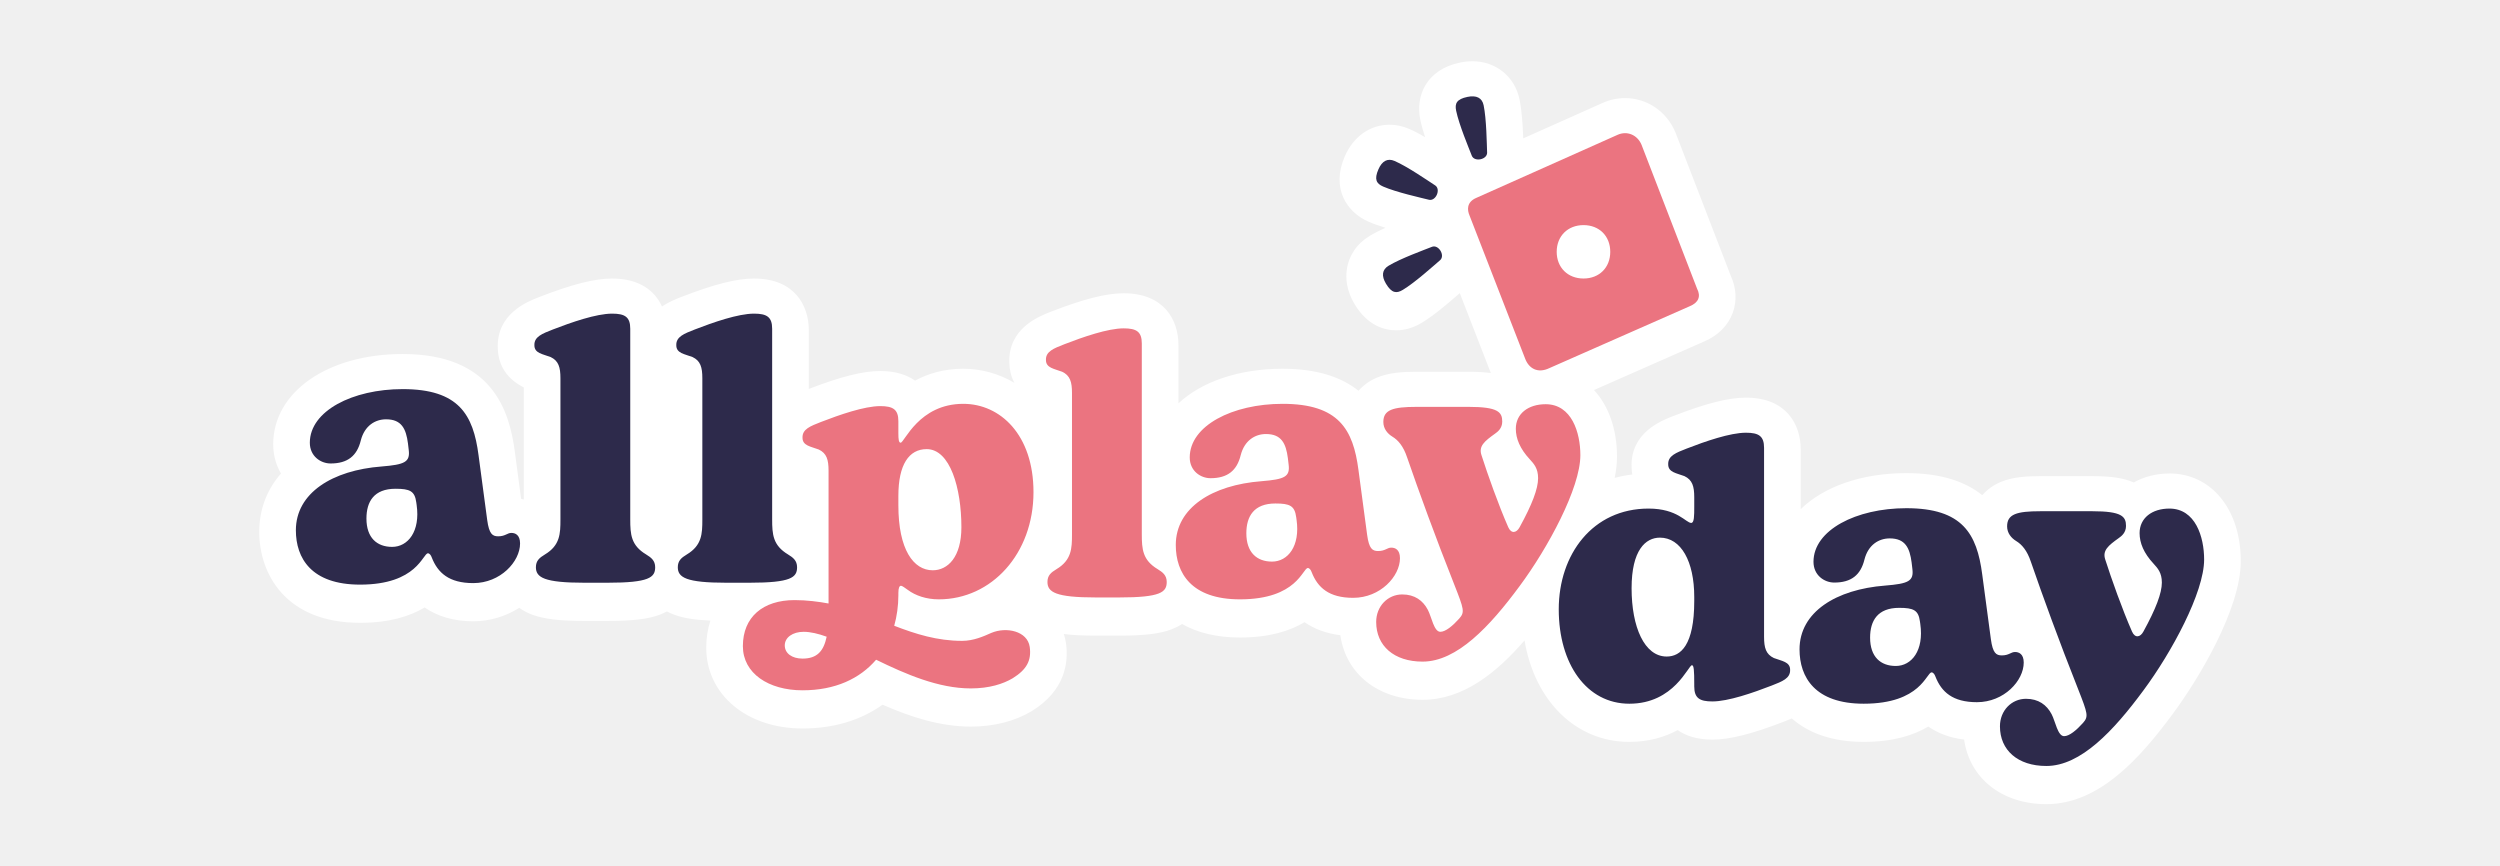
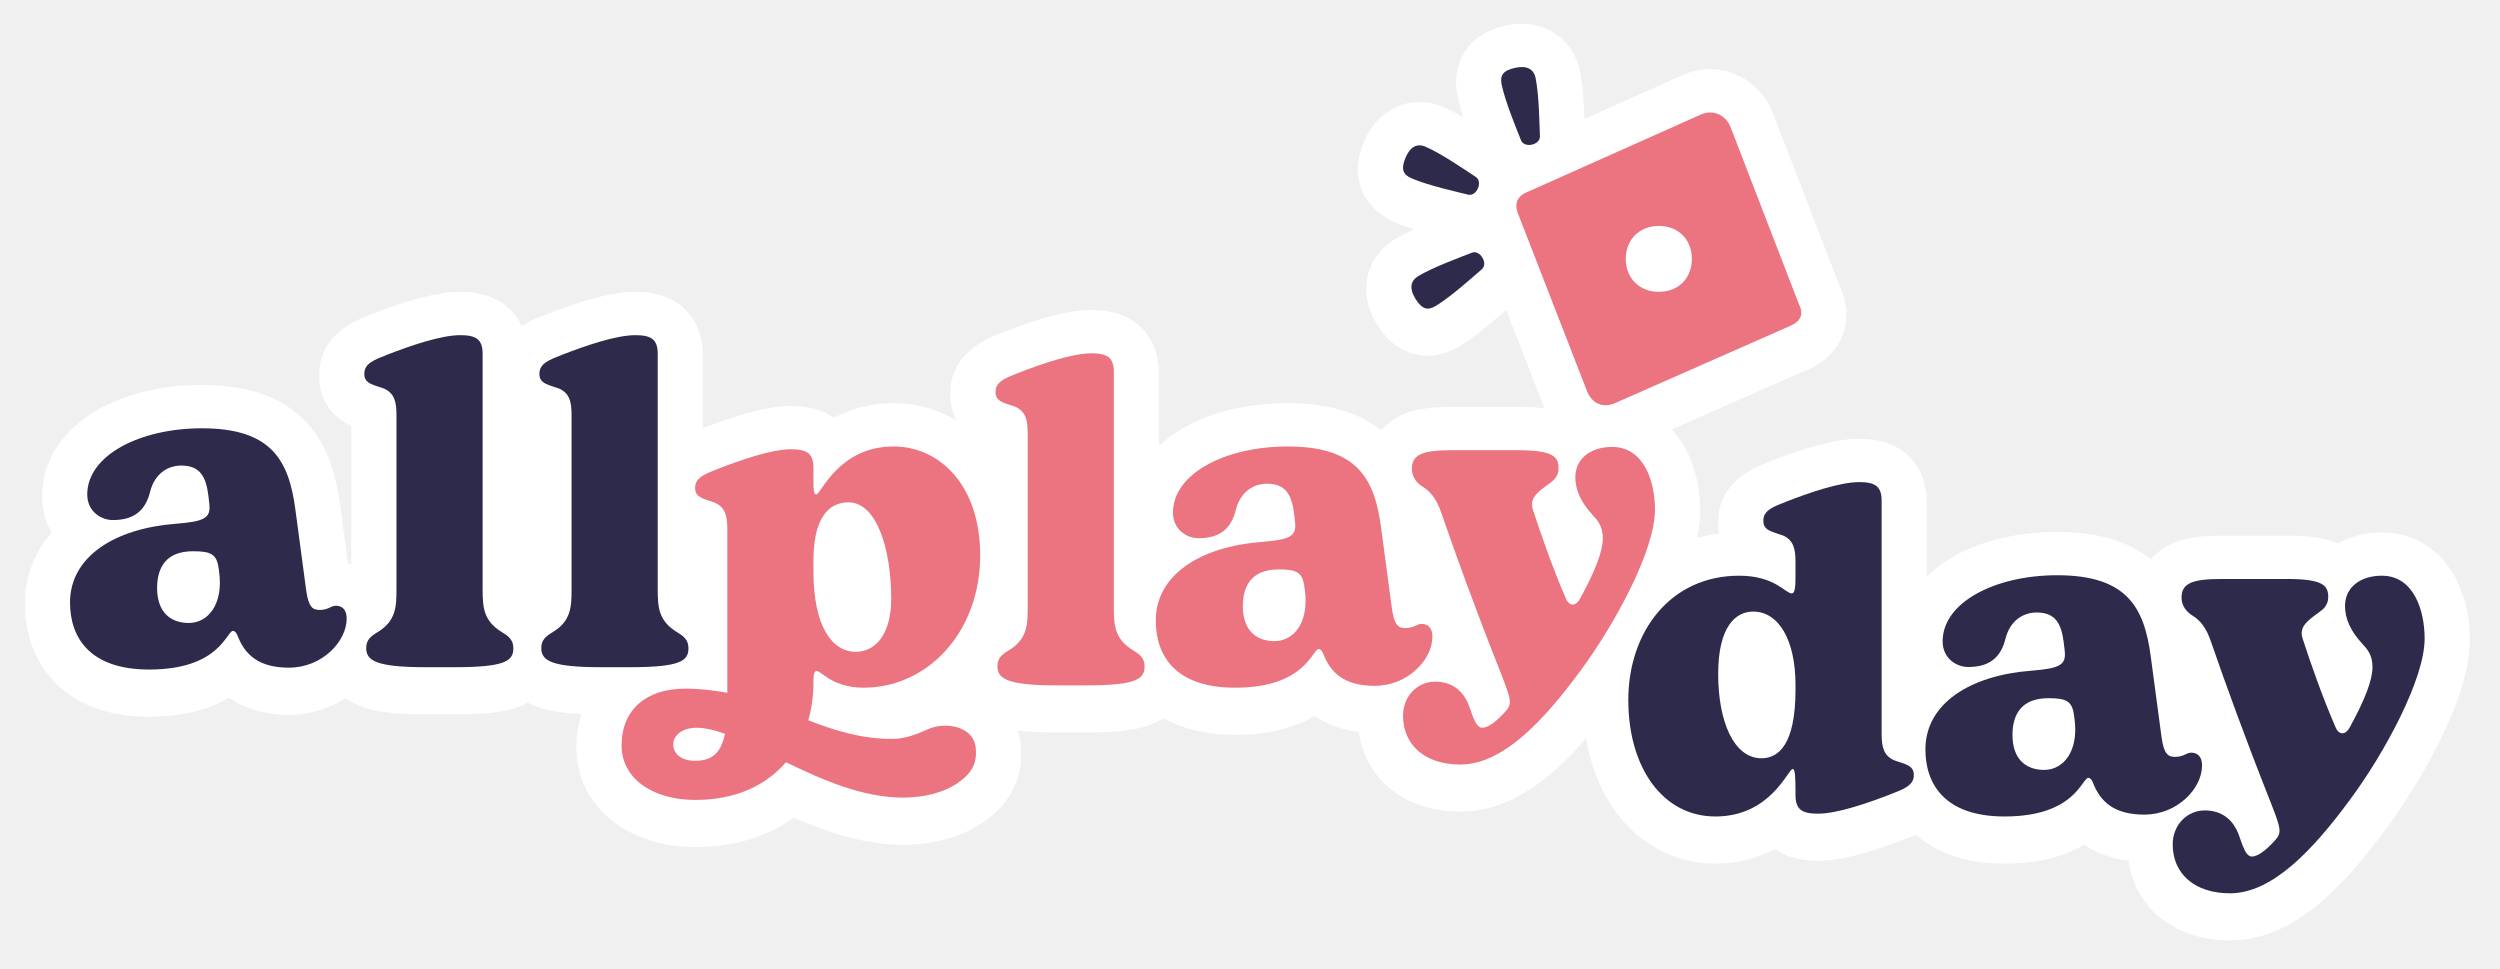
- <svg xmlns="http://www.w3.org/2000/svg" id="Layer_1" data-name="Layer 1" width="272.931mm" height="94.482mm" viewBox="0 0 773.661 267.822">
+ <svg xmlns="http://www.w3.org/2000/svg" id="Layer_1" data-name="Layer 1" viewBox="74 13 627 243">
  <defs>
    <style>
      .cls-1 {
        fill: #eb7480;
      }

      .cls-2 {
        fill: #fff;
      }

      .cls-3 {
        fill: #2d2a4b;
      }
    </style>
  </defs>
  <path class="cls-2" d="M671.355,146.531c-4.119,0-7.883,1.005-11.032,2.776-3.139-1.381-6.975-1.956-12.797-1.956h-16.116c-4.158,0-8.53.223-12.33,1.835-2.254.957-4.15,2.343-5.635,4.049-5.121-4.095-12.566-6.821-23.5-6.821-13.961,0-25.614,4.25-32.692,11.153v-18.5c0-7.74-4.451-16.011-16.944-16.011-5.402,0-12.322,1.75-22.476,5.688l-.238.093c-3.569,1.398-13.005,5.095-12.681,15.632.013.757.078,1.552.221,2.364-1.869.228-3.687.584-5.445,1.058.456-2.281.716-4.481.716-6.549,0-8.614-2.649-15.822-7.128-20.636l34.166-15.062c4.241-1.803,7.359-4.943,8.788-8.858,1.337-3.66,1.107-7.706-.634-11.474l-17.021-44.101-.106-.265c-2.67-6.433-8.782-10.59-15.571-10.59-2.414,0-4.771.514-7.006,1.525l-24.502,10.937c-.163-4.236-.448-8.645-1.156-12.058-1.463-7.062-7.316-11.806-14.566-11.806-1.242,0-2.535.138-3.844.409-10.577,2.194-13.8,10.465-12.301,17.692.346,1.664.873,3.496,1.496,5.387-1.71-.99-3.376-1.873-4.909-2.542-1.984-.864-4.035-1.303-6.095-1.303-6.003,0-11.177,3.646-13.839,9.754-4.315,9.902.576,17.31,7.34,20.259,1.548.675,3.334,1.298,5.225,1.879-1.783.815-3.453,1.656-4.875,2.513-3.988,2.4-6.509,6.151-7.096,10.563-.325,2.441-.166,6.26,2.439,10.584,4.017,6.667,9.228,8.067,12.891,8.067h.001c2.666,0,5.313-.78,7.873-2.32,3.691-2.224,8-5.885,11.778-9.177l9.608,24.723c-1.959-.264-4.197-.392-6.868-.392h-16.116c-4.159,0-8.531.223-12.331,1.835-2.253.957-4.148,2.341-5.633,4.047-5.121-4.094-12.565-6.819-23.497-6.819-13.66,0-25.111,4.068-32.229,10.709v-18.056c0-7.74-4.451-16.011-16.944-16.011-5.404,0-12.324,1.75-22.476,5.688l-.234.092c-3.567,1.397-12.999,5.091-12.686,15.623.031,1.968.428,4.187,1.58,6.319-4.887-2.89-10.365-4.365-15.825-4.365-6.056,0-10.979,1.539-14.917,3.676-2.605-1.83-6.137-2.972-10.776-2.972-5.339,0-12.162,1.711-22.114,5.55v-18.156c0-7.74-4.451-16.012-16.944-16.012-5.402,0-12.322,1.75-22.476,5.689l-.239.094c-1.361.533-3.578,1.403-5.78,2.859-2.201-4.849-6.963-8.642-15.419-8.642-5.402,0-12.322,1.75-22.476,5.689l-.239.094c-3.566,1.396-12.997,5.09-12.681,15.623.063,4.009,1.63,9.063,8.057,12.294v34.683c-.272-.075-.544-.153-.824-.212l-1.938-14.503c-1.7-13.012-7.148-30.31-34.719-30.31-23.22,0-40.073,11.745-40.073,27.926,0,3.332.873,6.422,2.408,9.06-4.338,4.954-6.727,11.09-6.727,18.038,0,12.99,8.17,28.159,31.194,28.159,9.061,0,15.41-2.021,19.988-4.748,4.059,2.805,9.148,4.277,15.052,4.277,5.163,0,10.088-1.554,14.227-4.16,1.21.861,2.575,1.585,4.088,2.14,3.641,1.335,8.432,1.904,16.021,1.904h7.241c7.932,0,12.646-.572,16.271-1.976.729-.282,1.417-.605,2.072-.961.727.389,1.498.735,2.31,1.032,2.792,1.024,6.265,1.596,11.152,1.808-.836,2.585-1.286,5.392-1.286,8.381,0,14.489,12.531,25.006,29.796,25.006,9.574,0,17.987-2.522,24.772-7.366,8.677,3.805,17.84,6.783,27.316,6.783,7.093,0,13.593-1.649,18.798-4.771l.159-.097c10.188-6.338,11.332-14.852,10.49-20.935-.142-.988-.375-1.937-.674-2.853,2.684.344,5.896.503,9.889.503h7.242c7.932,0,12.646-.572,16.27-1.976,1.159-.449,2.226-.994,3.195-1.625,4.567,2.592,10.456,4.188,17.911,4.188,9.059,0,15.408-2.021,19.987-4.747,3.117,2.154,6.85,3.515,11.086,4.033,1.677,11.933,11.669,19.983,25.45,19.983,12.485,0,22.816-8.294,31.546-18.377,3.124,18.645,15.801,31.404,32.431,31.404,6.087,0,11.021-1.525,14.961-3.646,2.601,1.813,6.119,2.942,10.733,2.942,5.399,0,12.319-1.75,22.474-5.688l.234-.092c.519-.203,1.164-.457,1.882-.771,4.946,4.352,12.174,7.253,22.244,7.253,9.06,0,15.409-2.021,19.987-4.747,3.119,2.155,6.852,3.515,11.09,4.034,1.677,11.933,11.669,19.983,25.45,19.983,16.302,0,28.934-14.136,39.12-27.937,7.815-10.524,21.043-32.326,21.043-47.289,0-15.961-9.081-27.109-22.083-27.109Z" />
  <g>
    <path class="cls-1" d="M229.893,199.957c0-8.991,6.192-14.247,16.004-14.247,3.736,0,7.355.466,10.511,1.05v-41.111c0-3.39-.583-5.376-3.036-6.542-2.453-.933-5.022-1.17-5.022-3.619-.12-2.69,2.453-3.623,5.722-4.906,5.722-2.22,13.43-4.906,18.336-4.906,3.973,0,5.605,1.05,5.605,4.669v3.739c0,1.87.117,2.919.703,2.919,1.166,0,5.605-12.031,19.386-12.031,11.448,0,21.726,9.578,21.726,27.331,0,19.04-12.964,33.174-29.317,33.174-3.852,0-7.238-1.17-9.574-2.923-.82-.583-1.753-1.283-2.103-1.283-.466,0-.82.583-.82,2.22v.7c0,3.269-.466,6.542-1.283,9.461,6.659,2.569,13.314,4.672,21.022,4.672,3.506,0,6.659-1.403,8.995-2.453,4.672-1.986,11.211-.583,11.914,4.319.583,4.206-.937,7.009-5.256,9.695-2.923,1.753-7.242,3.156-12.968,3.156-10.045,0-20.206-4.439-29.314-8.878-5.022,5.839-12.614,9.461-22.775,9.461-10.515,0-18.456-5.256-18.456-13.667ZM248.349,203.813c4.552,0,6.538-2.336,7.475-6.775-2.573-.933-5.022-1.516-7.125-1.516-3.39,0-5.842,1.749-5.842,4.202s2.22,4.089,5.493,4.089ZM297.519,163.168c0-12.148-3.502-24.179-10.744-24.179-5.489,0-8.762,4.789-8.762,14.484v2.919c0,13.664,4.672,20.089,10.631,20.089,4.672,0,8.875-4.089,8.875-13.314ZM358.253,176.132c1.52.933,2.806,1.87,2.806,3.969,0,3.156-1.87,4.789-14.717,4.789h-7.242c-12.381,0-14.95-1.633-14.95-4.789,0-1.983,1.05-2.919,2.803-3.969,4.672-2.803,4.789-6.426,4.789-10.744v-43.801c0-3.386-.583-5.372-3.036-6.542-2.453-.933-5.022-1.166-5.022-3.619-.117-2.686,2.453-3.623,5.722-4.906,5.722-2.22,13.43-4.906,18.336-4.906,3.973,0,5.605,1.05,5.605,4.672v58.981c0,4.672.237,8.062,4.906,10.865ZM363.862,168.657c0-11.564,11.327-18.573,26.511-19.739,7.242-.583,8.878-1.403,8.412-5.139l-.233-1.986c-.587-4.556-1.986-7.475-6.775-7.475-3.386,0-6.659,1.986-7.825,6.542-1.17,4.789-4.089,7.125-9.345,7.125-3.036,0-6.426-2.22-6.426-6.426,0-9.811,13.201-16.587,28.734-16.587,17.403,0,21.842,7.942,23.475,20.439l2.686,20.093c.587,4.319,1.636,5.022,3.39,5.022,2.22,0,2.803-1.053,4.086-1.053,1.17,0,2.69.583,2.69,3.269,0,5.609-6.076,12.264-14.484,12.264-7.475,0-10.981-3.153-12.847-7.942-.237-.7-.703-1.283-1.17-1.283-1.636,0-3.269,9.695-21.022,9.695-15.067,0-19.856-8.179-19.856-16.82ZM401.238,160.832l-.117-.82c-.47-3.502-1.986-4.202-6.426-4.202-6.659,0-8.995,3.969-8.995,9.224,0,5.959,3.273,8.762,7.945,8.762,4.906,0,8.758-4.789,7.592-12.964ZM425.879,192.482c0-4.906,3.619-8.525,8.058-8.525,3.852,0,6.422,1.87,7.942,4.789,1.166,2.22,1.87,6.775,3.856,6.775,1.633,0,3.852-1.87,5.839-4.089,1.753-1.986,1.516-2.803-1.52-10.511-5.839-14.717-10.978-28.851-14.6-39.362-1.166-3.502-2.803-5.372-4.552-6.426-1.52-.933-2.806-2.453-2.806-4.552,0-3.739,2.923-4.672,10.282-4.672h16.117c9.112,0,10.394,1.633,10.394,4.552,0,2.103-1.399,3.156-2.22,3.739-3.269,2.336-5.139,3.856-4.202,6.659,1.866,5.839,5.256,15.417,8.291,22.309.933,2.099,2.569,1.749,3.502,0,3.856-7.009,5.726-11.914,5.726-15.184,0-3.04-1.287-4.439-2.569-5.842-3.04-3.269-4.323-6.422-4.323-9.461,0-4.672,3.852-7.592,9.228-7.592,8.058,0,10.744,8.762,10.744,15.77,0,10.161-10.045,28.731-18.806,40.528-9.224,12.497-19.386,23.358-30.017,23.358-8.875,0-14.363-4.906-14.363-12.264ZM525.185,89.342l-17.187-44.53c-1.286-3.096-4.5-4.422-7.449-3.073l-43.587,19.454c-3.303,1.373-2.831,3.963-2.231,5.407l17.247,44.384c1.14,3.036,3.882,4.679,7.509,2.928l43.467-19.163c2.682-1.115,3.466-3.016,2.231-5.407ZM490.041,86.192c-4.87,0-8.299-3.407-8.299-8.253,0-4.87,3.429-8.276,8.299-8.276,4.893,0,8.276,3.406,8.276,8.276,0,4.847-3.383,8.253-8.276,8.253Z" />
    <path class="cls-3" d="M482.377,188.573c0-17.053,10.511-31.187,27.798-31.187,8.995,0,11.564,4.439,13.197,4.439.937,0,.937-2.22.937-5.022v-2.919c0-3.386-.583-5.372-3.036-6.542-2.453-.933-5.022-1.166-5.022-3.619-.12-2.686,2.453-3.623,5.722-4.906,5.722-2.22,13.43-4.906,18.336-4.906,3.973,0,5.605,1.05,5.605,4.672v58.515c0,3.39.587,5.372,3.04,6.542,2.453.933,5.022,1.166,5.022,3.619.117,2.686-2.453,3.623-5.726,4.906-5.722,2.22-13.43,4.906-18.336,4.906-3.973,0-5.605-1.05-5.605-4.672v-.7c0-4.206-.117-5.839-.703-5.839-1.166,0-5.489,11.914-19.386,11.914-13.201,0-21.842-12.264-21.842-29.201ZM524.309,186.004v-1.287c0-10.978-4.089-18.336-10.628-18.336-4.439,0-8.762,3.852-8.762,15.65,0,12.031,3.973,21.143,10.861,21.143,4.323,0,8.529-3.506,8.529-17.17ZM556.891,200.954c0-11.564,11.327-18.573,26.511-19.739,7.242-.583,8.878-1.403,8.412-5.139l-.233-1.986c-.587-4.556-1.986-7.475-6.775-7.475-3.386,0-6.659,1.986-7.825,6.542-1.17,4.789-4.089,7.125-9.345,7.125-3.036,0-6.426-2.22-6.426-6.426,0-9.811,13.201-16.587,28.734-16.587,17.403,0,21.842,7.942,23.475,20.439l2.686,20.093c.587,4.319,1.636,5.022,3.39,5.022,2.22,0,2.803-1.053,4.086-1.053,1.17,0,2.69.583,2.69,3.269,0,5.609-6.076,12.264-14.484,12.264-7.475,0-10.981-3.153-12.847-7.942-.237-.7-.703-1.283-1.17-1.283-1.636,0-3.269,9.695-21.022,9.695-15.067,0-19.856-8.179-19.856-16.82ZM594.267,193.129l-.117-.82c-.47-3.502-1.986-4.202-6.426-4.202-6.659,0-8.995,3.969-8.995,9.224,0,5.959,3.273,8.762,7.945,8.762,4.906,0,8.758-4.789,7.592-12.964ZM618.912,224.779c0-4.906,3.619-8.525,8.058-8.525,3.852,0,6.422,1.87,7.942,4.789,1.166,2.22,1.87,6.775,3.856,6.775,1.633,0,3.852-1.87,5.839-4.089,1.753-1.986,1.516-2.803-1.52-10.511-5.839-14.717-10.978-28.851-14.6-39.362-1.166-3.502-2.803-5.372-4.552-6.426-1.52-.933-2.806-2.453-2.806-4.552,0-3.739,2.923-4.672,10.282-4.672h16.117c9.112,0,10.394,1.633,10.394,4.552,0,2.103-1.399,3.156-2.22,3.739-3.269,2.336-5.139,3.856-4.202,6.659,1.866,5.839,5.256,15.417,8.291,22.309.933,2.099,2.569,1.749,3.502,0,3.856-7.009,5.726-11.914,5.726-15.184,0-3.04-1.287-4.439-2.569-5.842-3.04-3.269-4.323-6.422-4.323-9.461,0-4.669,3.852-7.592,9.228-7.592,8.058,0,10.744,8.762,10.744,15.77,0,10.161-10.045,28.731-18.806,40.528-9.224,12.497-19.386,23.358-30.017,23.358-8.875,0-14.363-4.906-14.363-12.264ZM91.562,164.101c0-11.564,11.327-18.573,26.511-19.739,7.242-.583,8.878-1.403,8.412-5.139l-.233-1.986c-.587-4.556-1.986-7.475-6.775-7.475-3.386,0-6.659,1.986-7.825,6.542-1.17,4.789-4.089,7.125-9.345,7.125-3.036,0-6.426-2.22-6.426-6.426,0-9.811,13.201-16.587,28.734-16.587,17.403,0,21.842,7.942,23.475,20.439l2.686,20.093c.587,4.319,1.636,5.022,3.39,5.022,2.22,0,2.803-1.053,4.086-1.053,1.17,0,2.69.583,2.69,3.269,0,5.609-6.076,12.264-14.484,12.264-7.475,0-10.981-3.153-12.847-7.942-.237-.7-.703-1.283-1.17-1.283-1.636,0-3.269,9.695-21.022,9.695-15.067,0-19.856-8.179-19.856-16.82ZM128.938,156.276l-.117-.82c-.47-3.502-1.986-4.202-6.426-4.202-6.659,0-8.995,3.969-8.995,9.224,0,5.959,3.273,8.762,7.945,8.762,4.906,0,8.758-4.789,7.592-12.964ZM199.946,171.577c1.52.933,2.806,1.87,2.806,3.969,0,3.156-1.87,4.789-14.717,4.789h-7.242c-12.381,0-14.95-1.633-14.95-4.789,0-1.983,1.05-2.919,2.803-3.969,4.672-2.803,4.789-6.426,4.789-10.748v-43.797c0-3.386-.583-5.372-3.036-6.542-2.453-.933-5.022-1.166-5.022-3.619-.117-2.686,2.453-3.623,5.722-4.906,5.722-2.22,13.43-4.906,18.336-4.906,3.973,0,5.605,1.05,5.605,4.672v58.981c0,4.672.237,8.062,4.906,10.865ZM243.86,171.577c1.52.933,2.806,1.87,2.806,3.969,0,3.156-1.87,4.789-14.717,4.789h-7.242c-12.381,0-14.95-1.633-14.95-4.789,0-1.983,1.05-2.919,2.803-3.969,4.672-2.803,4.789-6.426,4.789-10.748v-43.797c0-3.386-.583-5.372-3.036-6.542-2.453-.933-5.022-1.166-5.022-3.619-.117-2.686,2.453-3.623,5.722-4.906,5.722-2.22,13.43-4.906,18.336-4.906,3.973,0,5.605,1.05,5.605,4.672v58.981c0,4.672.237,8.062,4.906,10.865ZM450.625,34.269c-.467-2.251.163-3.592,3.502-4.284,2.757-.572,4.523.272,5.004,2.595.888,4.282.972,11.986,1.079,14.689-.014,2.123-3.86,2.921-4.717.979-.977-2.522-3.964-9.624-4.868-13.978ZM428.047,57.735c-2.107-.918-2.838-2.207-1.476-5.333,1.125-2.581,2.834-3.535,5.008-2.587,4.009,1.747,10.347,6.128,12.616,7.601,1.725,1.237.156,4.838-1.925,4.416-2.624-.658-10.147-2.321-14.223-4.098ZM434.123,89.703c-1.969,1.186-3.443,1.036-5.202-1.885-1.453-2.412-1.241-4.357.791-5.581,3.746-2.256,10.988-4.887,13.503-5.883,2.007-.69,4.034,2.675,2.486,4.127-2.056,1.758-7.768,6.928-11.577,9.223Z" />
  </g>
</svg>
